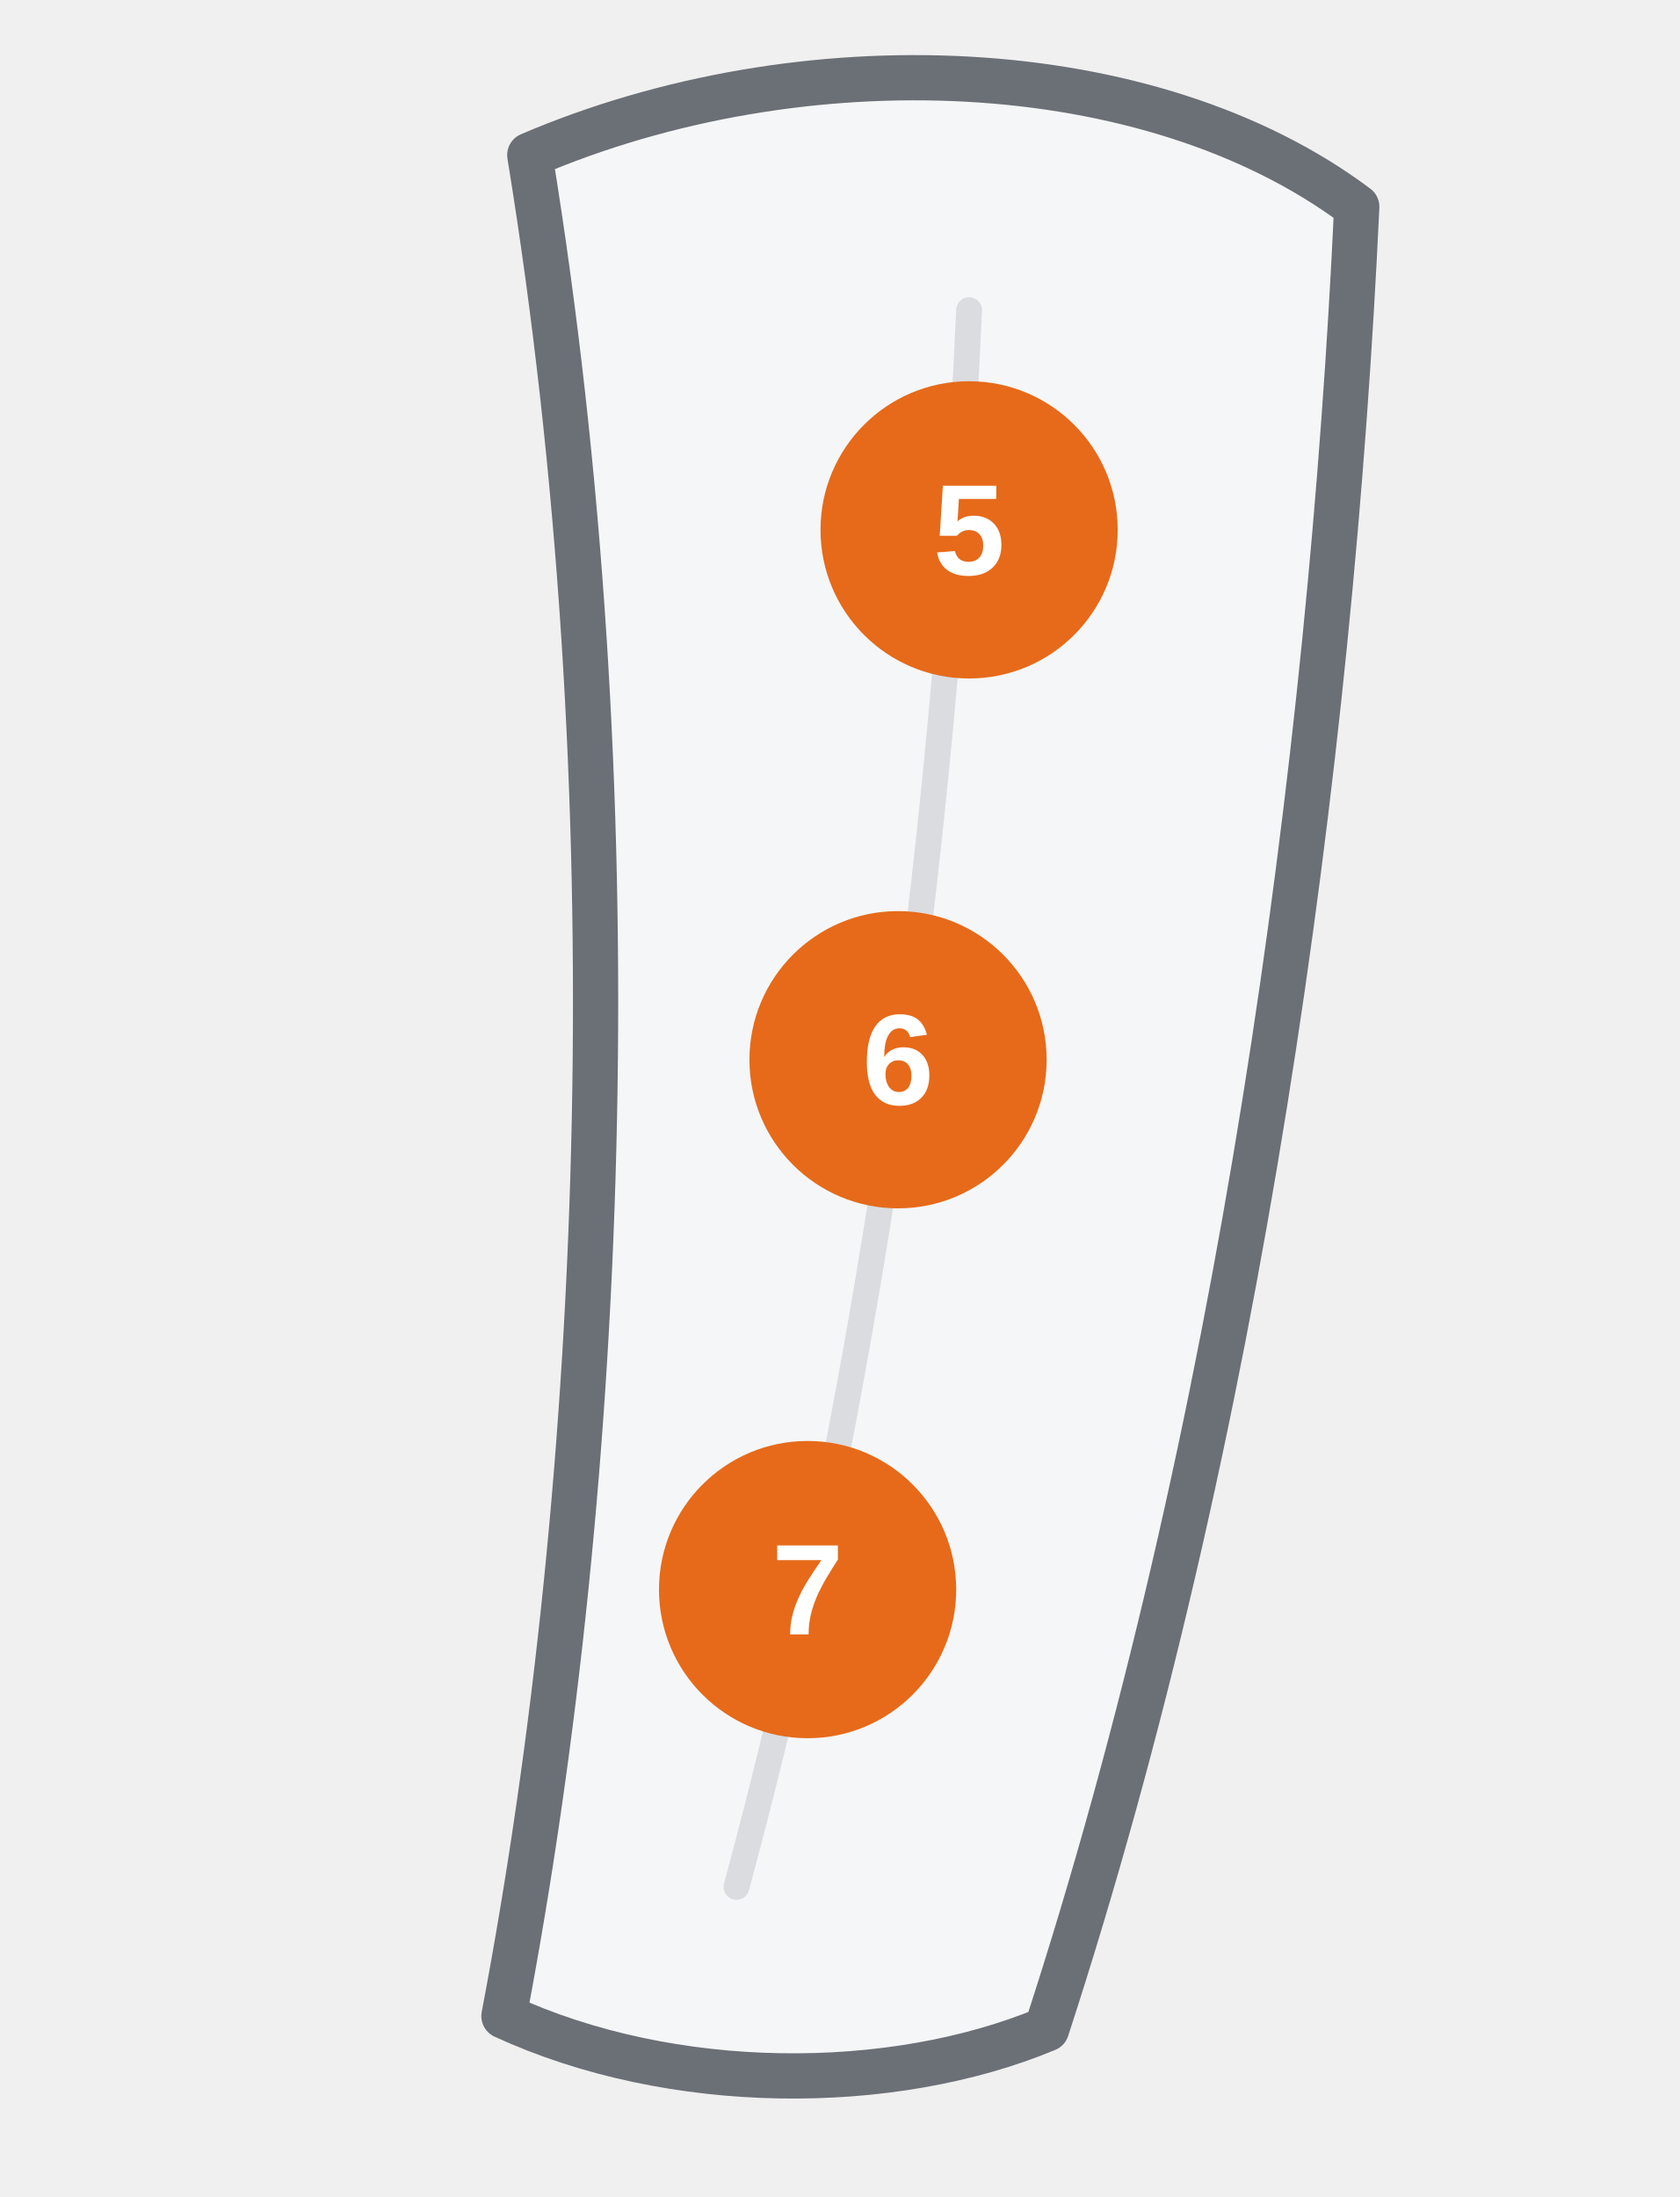
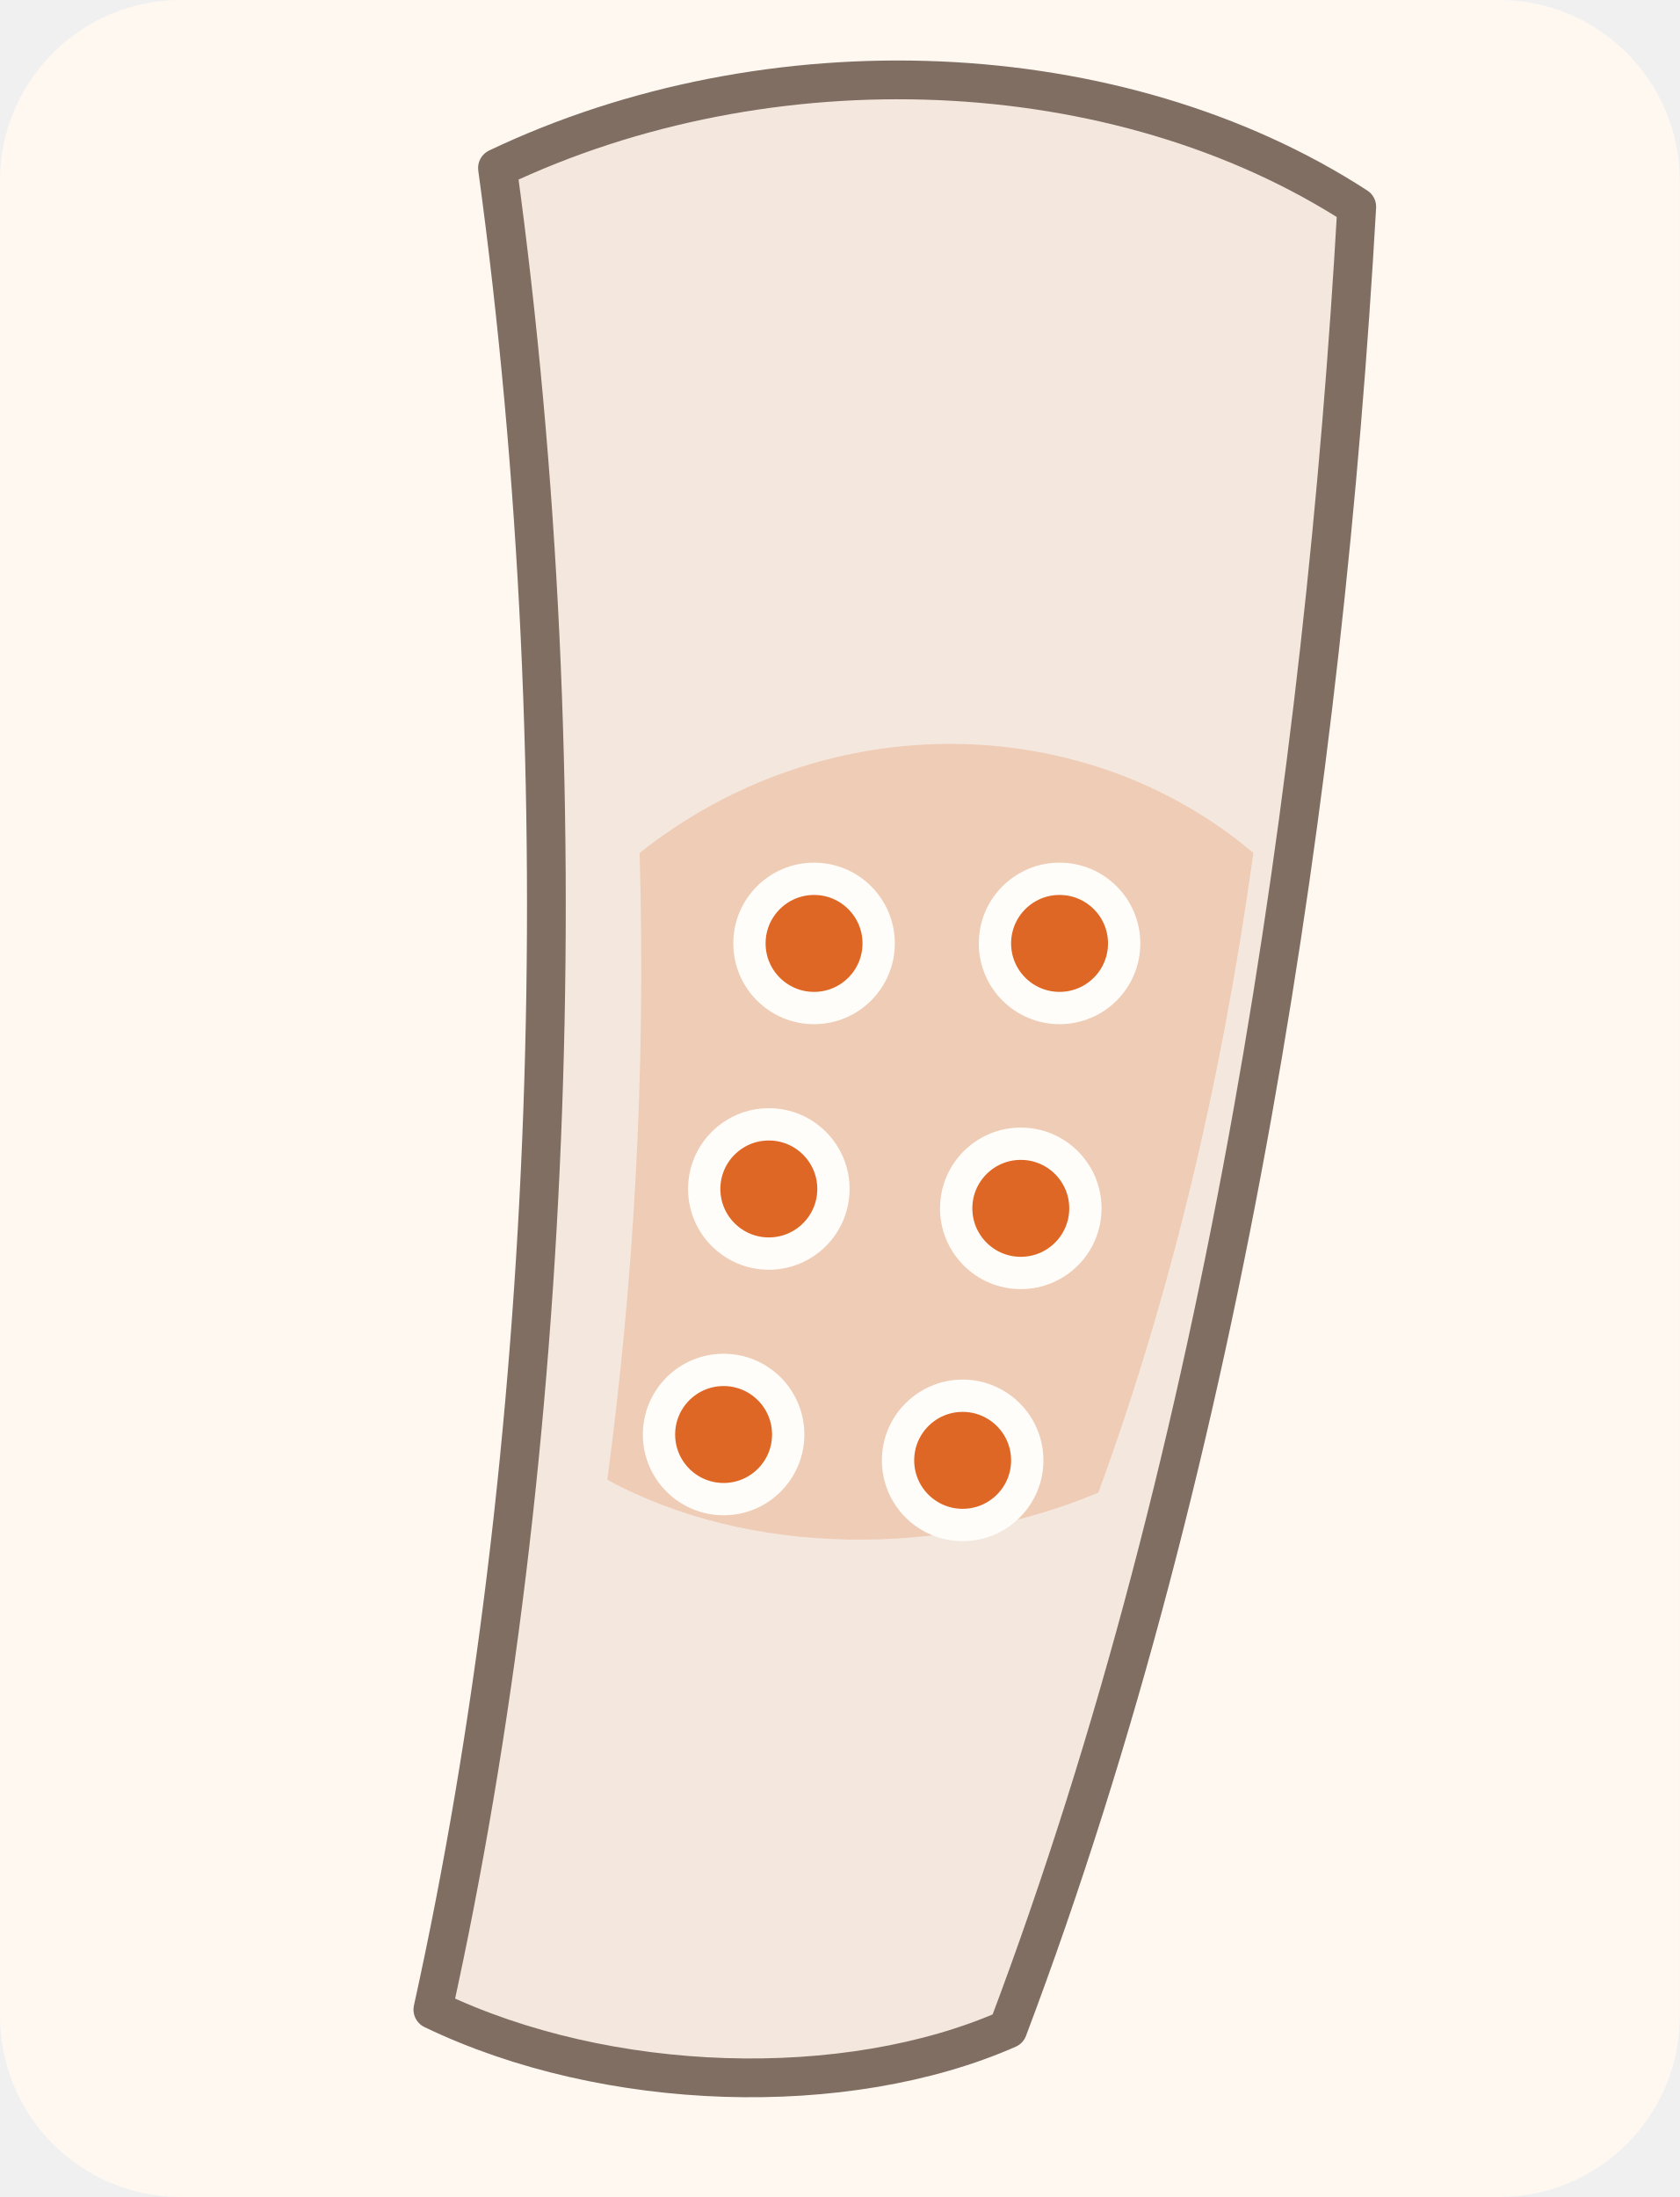
- <svg xmlns="http://www.w3.org/2000/svg" viewBox="0 0 260 340">
-   <path d="M82 24c42-18 96-16 128 8-4 86-18 190-48 282-24 10-58 10-84-2 16-84 20-190 4-288Z" fill="#F5F6F7" stroke="#6B6F76" stroke-width="7" stroke-linejoin="round" />
-   <path d="M150 48c-4 88-16 170-36 244" fill="none" stroke="#DADCE0" stroke-width="4" stroke-linecap="round" />
-   <g fill="#E66A1A">
-     <circle id="thigh_right_upper" cx="150" cy="82" r="23" />
-     <circle id="thigh_right_middle" cx="139" cy="164" r="23" />
-     <circle id="thigh_right_lower" cx="125" cy="246" r="23" />
-   </g>
-   <g fill="#FFFFFF" font-family="Arial, sans-serif" font-size="20" font-weight="700" text-anchor="middle" dominant-baseline="central">
-     <text x="150" y="82">5</text>
-     <text x="139" y="164">6</text>
-     <text x="125" y="246">7</text>
+ <svg xmlns="http://www.w3.org/2000/svg" viewBox="0 0 260 340" role="img" aria-label="Pontos de aplicação na coxa direita">
+   <rect width="260" height="340" rx="28" fill="#FFF8F1" />
+   <path d="M77 26c42-20 96-18 133 6-5 88-20 192-54 282-25 11-62 10-89-3 19-86 23-190 10-285Z" fill="#F4E8DE" stroke="#806E63" stroke-width="6" stroke-linejoin="round" />
+   <path d="M99 132c29-23 69-22 95 0-5 36-13 69-24 99-24 10-54 10-76-2 4-30 6-62 5-97Z" fill="#DF6725" opacity=".22" />
+   <g fill="#DF6725" stroke="#FFFDF9" stroke-width="5">
+     <circle cx="126" cy="146" r="10" />
+     <circle cx="164" cy="146" r="10" />
+     <circle cx="119" cy="184" r="10" />
+     <circle cx="158" cy="187" r="10" />
+     <circle cx="112" cy="222" r="10" />
+     <circle cx="149" cy="226" r="10" />
  </g>
</svg>
